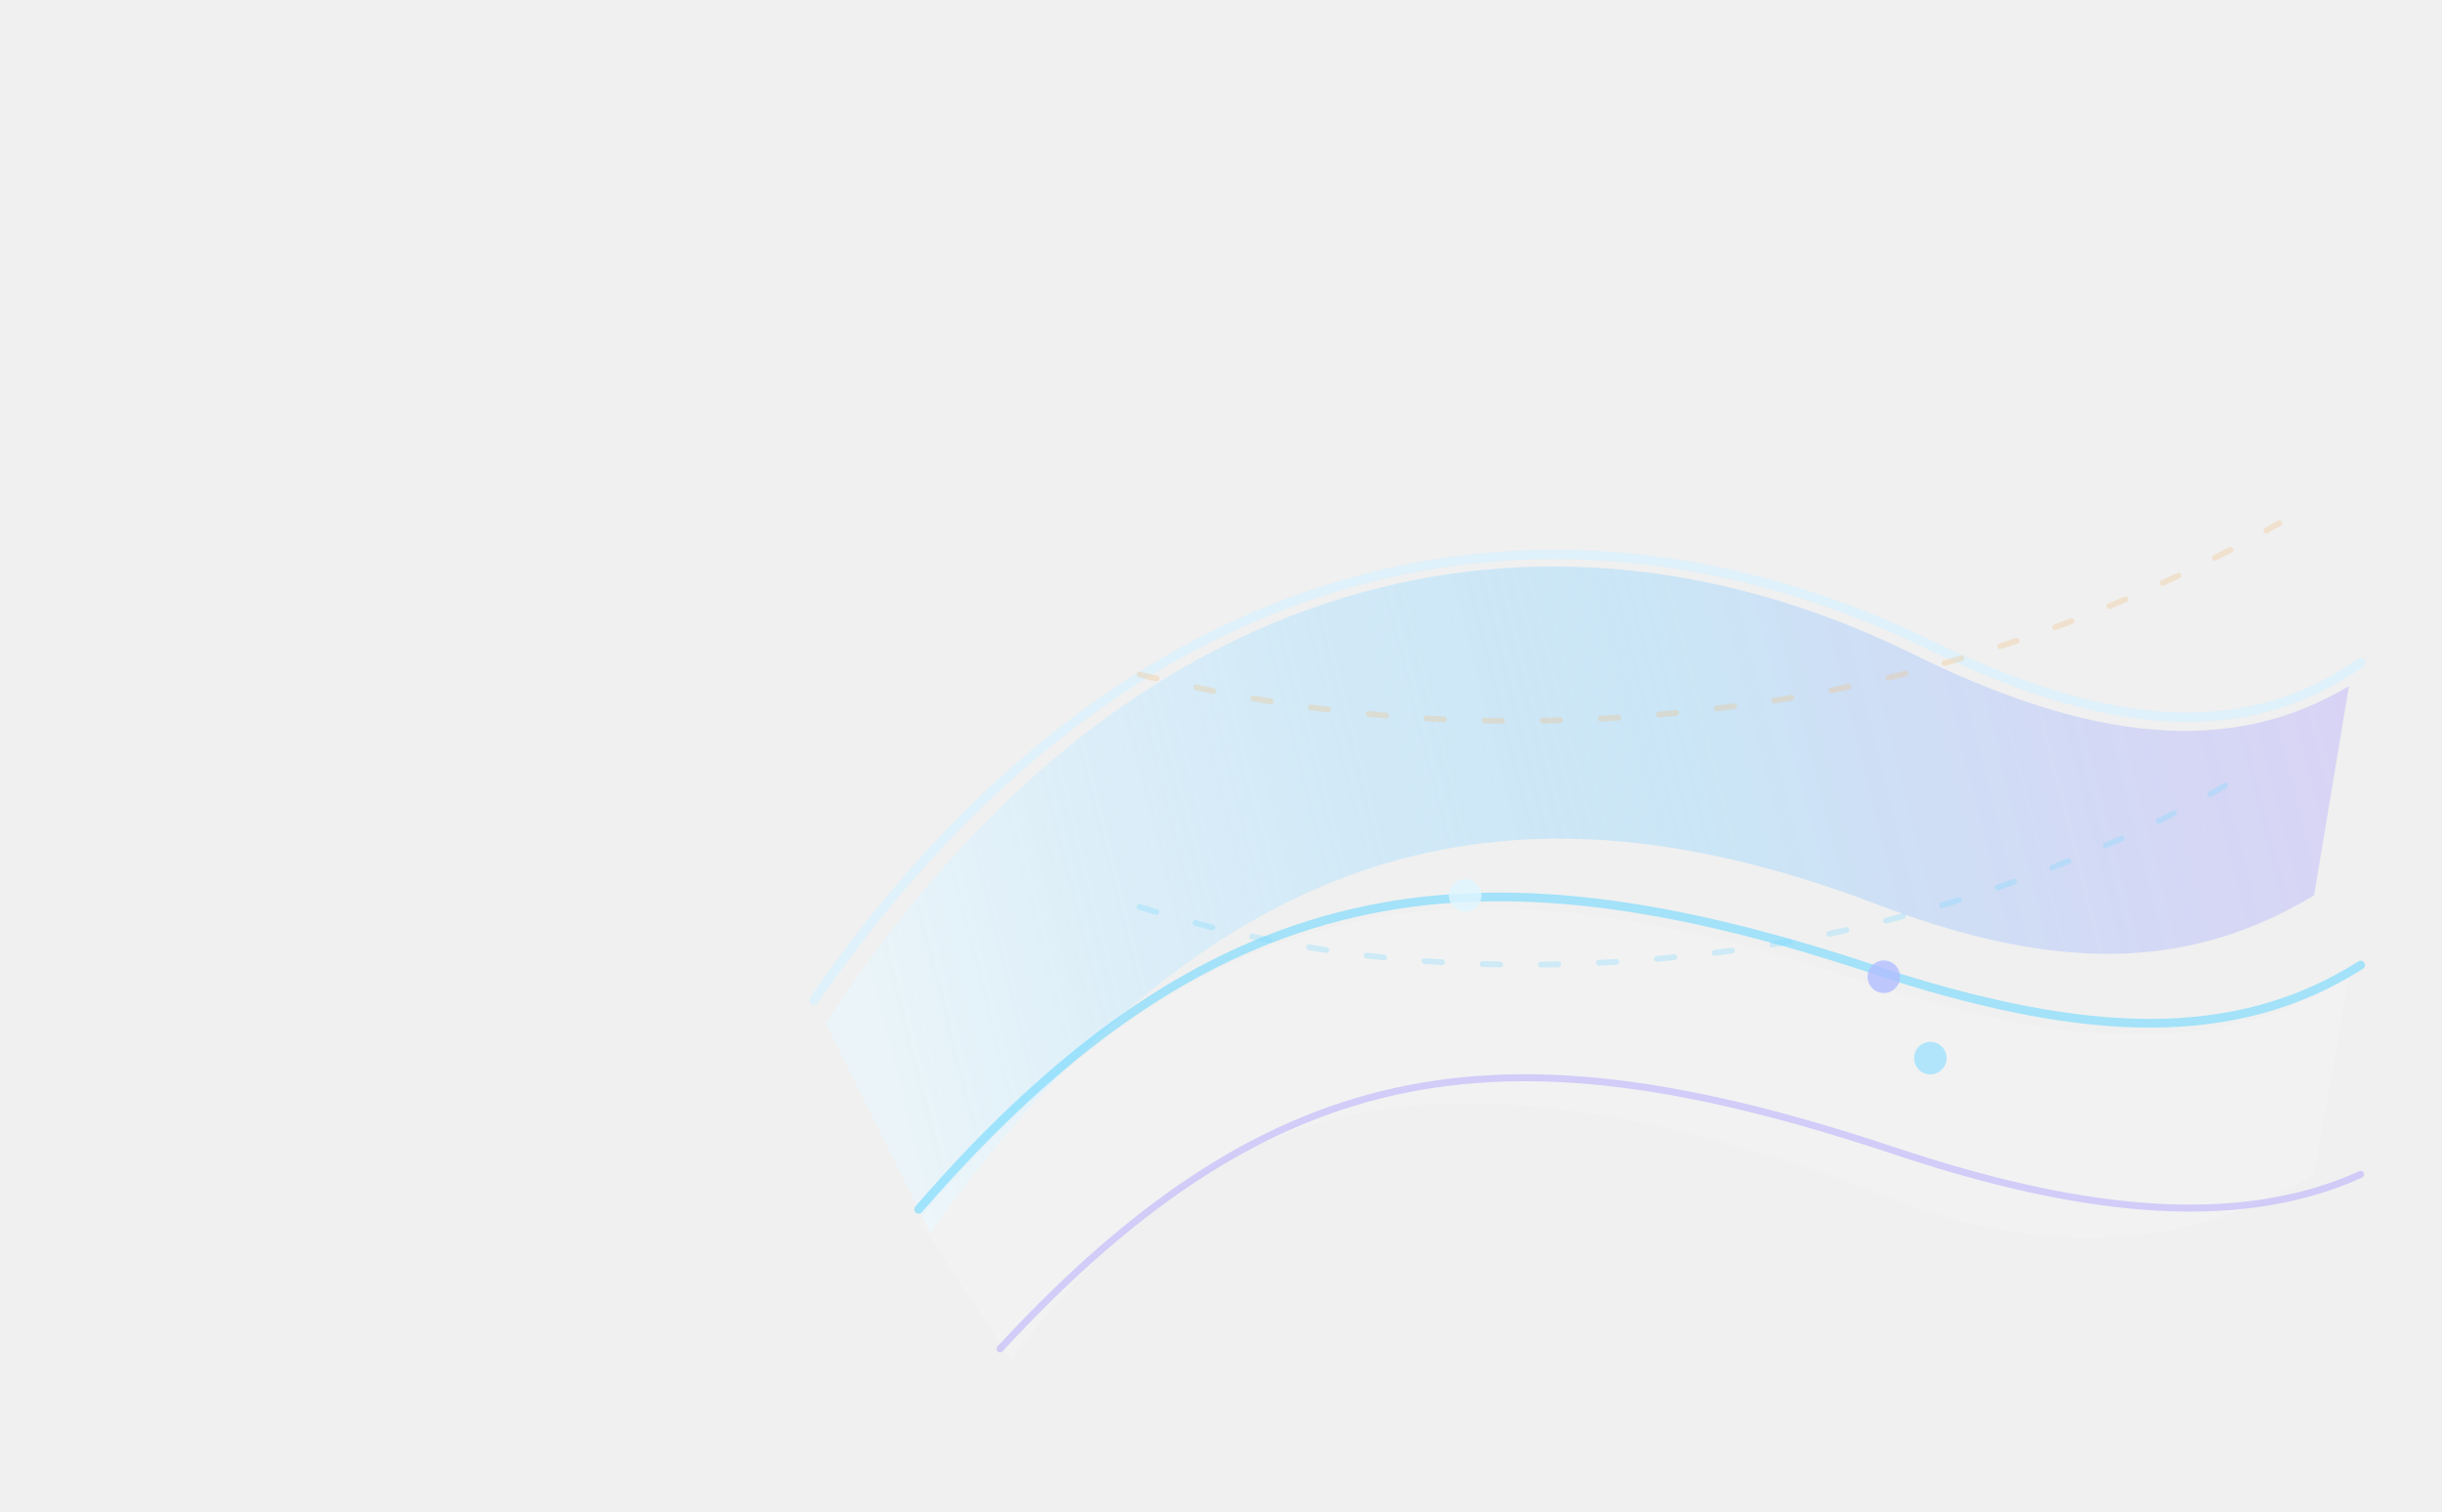
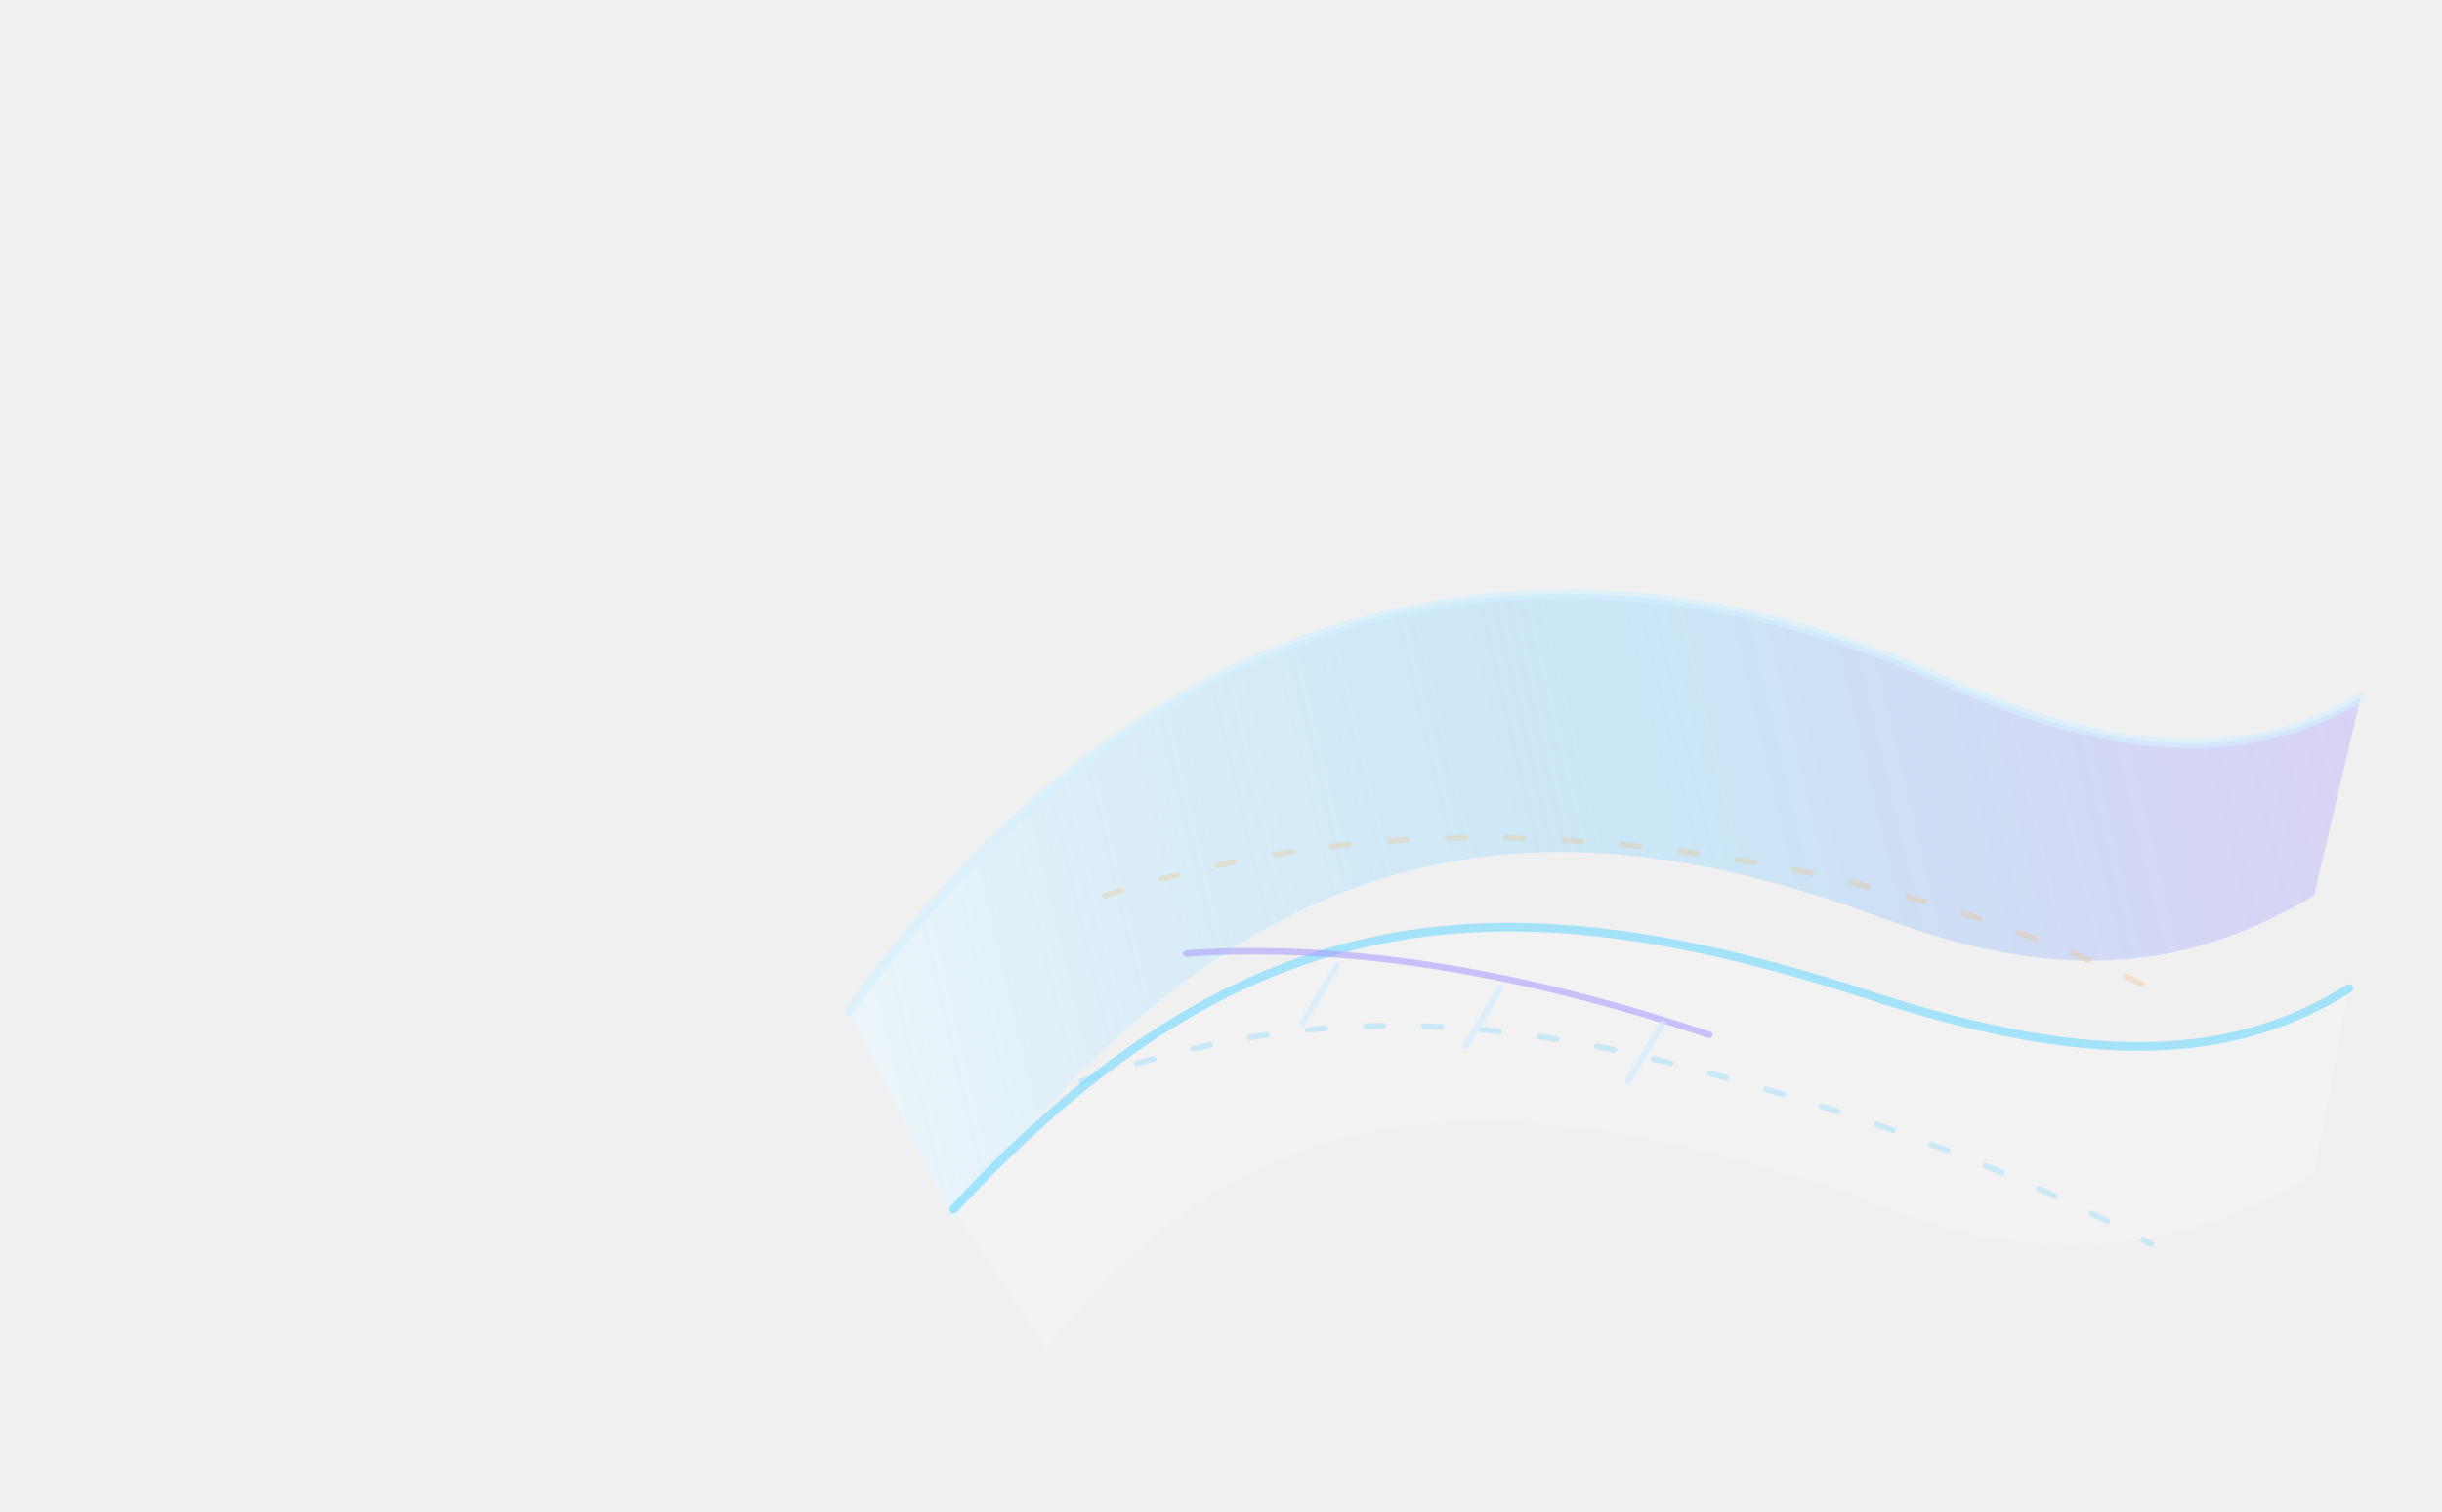
<svg xmlns="http://www.w3.org/2000/svg" width="420" height="260" viewBox="0 0 420 260" fill="none">
  <defs>
-     <linearGradient id="topA-band" x1="150" y1="168" x2="404" y2="104" gradientUnits="userSpaceOnUse">
+     <linearGradient id="topA-band" x1="150" y1="168" x2="406" y2="108" gradientUnits="userSpaceOnUse">
      <stop offset="0" stop-color="#E6F7FF" stop-opacity="0.62" />
      <stop offset="0.56" stop-color="#8DD4FF" stop-opacity="0.38" />
      <stop offset="1" stop-color="#A38EFF" stop-opacity="0.3" />
    </linearGradient>
  </defs>
-   <path d="M142 176C194 96 266 82 328 112C360 128 384 130 404 118L398 154C378 166 356 168 324 156C262 132 210 142 160 212L142 176Z" fill="url(#topA-band)" />
-   <path d="M158 210C208 150 254 146 324 170C356 180 382 182 404 168L398 202C378 214 352 218 320 204C252 180 210 184 174 234L158 210Z" fill="#FFFFFF" fill-opacity="0.14" />
+   <path d="M146 174C198 100 268 88 332 116C362 130 386 132 406 120L398 154C378 166 356 170 324 158C260 134 212 146 164 210L146 174Z" fill="url(#topA-band)" />
+   <path d="M164 208C212 154 258 150 324 172C356 182 382 184 404 170L398 202C378 214 352 220 320 206C256 184 214 188 180 232L164 208Z" fill="#FFFFFF" fill-opacity="0.14" />
  <g fill="none" stroke-linecap="round">
-     <path d="M140 172C194 94 266 80 330 110C362 126 386 128 406 114" stroke="#D4F0FF" stroke-opacity="0.64" stroke-width="1.62" />
-     <path d="M158 208C210 148 256 144 326 168C358 178 384 180 406 166" stroke="#6CD7FF" stroke-opacity="0.58" stroke-width="1.5" />
-     <path d="M172 232C220 180 260 176 326 198C356 208 384 212 406 202" stroke="#A69BFF" stroke-opacity="0.44" stroke-width="1.2" />
-     <path d="M196 156C228 166 260 168 294 164C328 160 362 148 388 132" stroke="#7DD8FF" stroke-opacity="0.32" stroke-width="1" stroke-dasharray="3 7" />
-     <path d="M196 116C228 124 260 126 294 122C330 118 364 106 392 90" stroke="#F0BE80" stroke-opacity="0.3" stroke-width="1" stroke-dasharray="3 7" />
+     <path d="M146 174C198 100 268 88 332 116C362 130 386 132 406 120" stroke="#D4F0FF" stroke-opacity="0.62" stroke-width="1.58" />
+     <path d="M164 208C214 154 258 150 324 172C356 182 382 184 404 170" stroke="#6DD7FF" stroke-opacity="0.58" stroke-width="1.48" />
+     <path d="M186 186C220 174 250 174 284 182C316 190 344 200 370 214" stroke="#7FD8FF" stroke-opacity="0.34" stroke-width="1" stroke-dasharray="3 7" />
+     <path d="M190 154C222 144 252 142 286 146C318 150 346 158 374 172" stroke="#F0BE80" stroke-opacity="0.3" stroke-width="1" stroke-dasharray="3 7" />
+     <path d="M204 164C234 162 264 168 294 178" stroke="#A89BFF" stroke-opacity="0.56" stroke-width="1.12" />
  </g>
-   <circle cx="252" cy="154" r="2.8" fill="#E0F6FF" fill-opacity="0.8" />
-   <circle cx="332" cy="182" r="2.8" fill="#A1E2FF" fill-opacity="0.8" />
-   <circle cx="324" cy="168" r="2.8" fill="#B2BEFF" fill-opacity="0.8" />
+   <g stroke="#CFEAFF" stroke-opacity="0.66" stroke-width="1.06" stroke-linecap="round">
+     <path d="M230 166L224 176" />
+     <path d="M258 170L252 180" />
+     <path d="M286 176L280 186" />
+   </g>
</svg>
